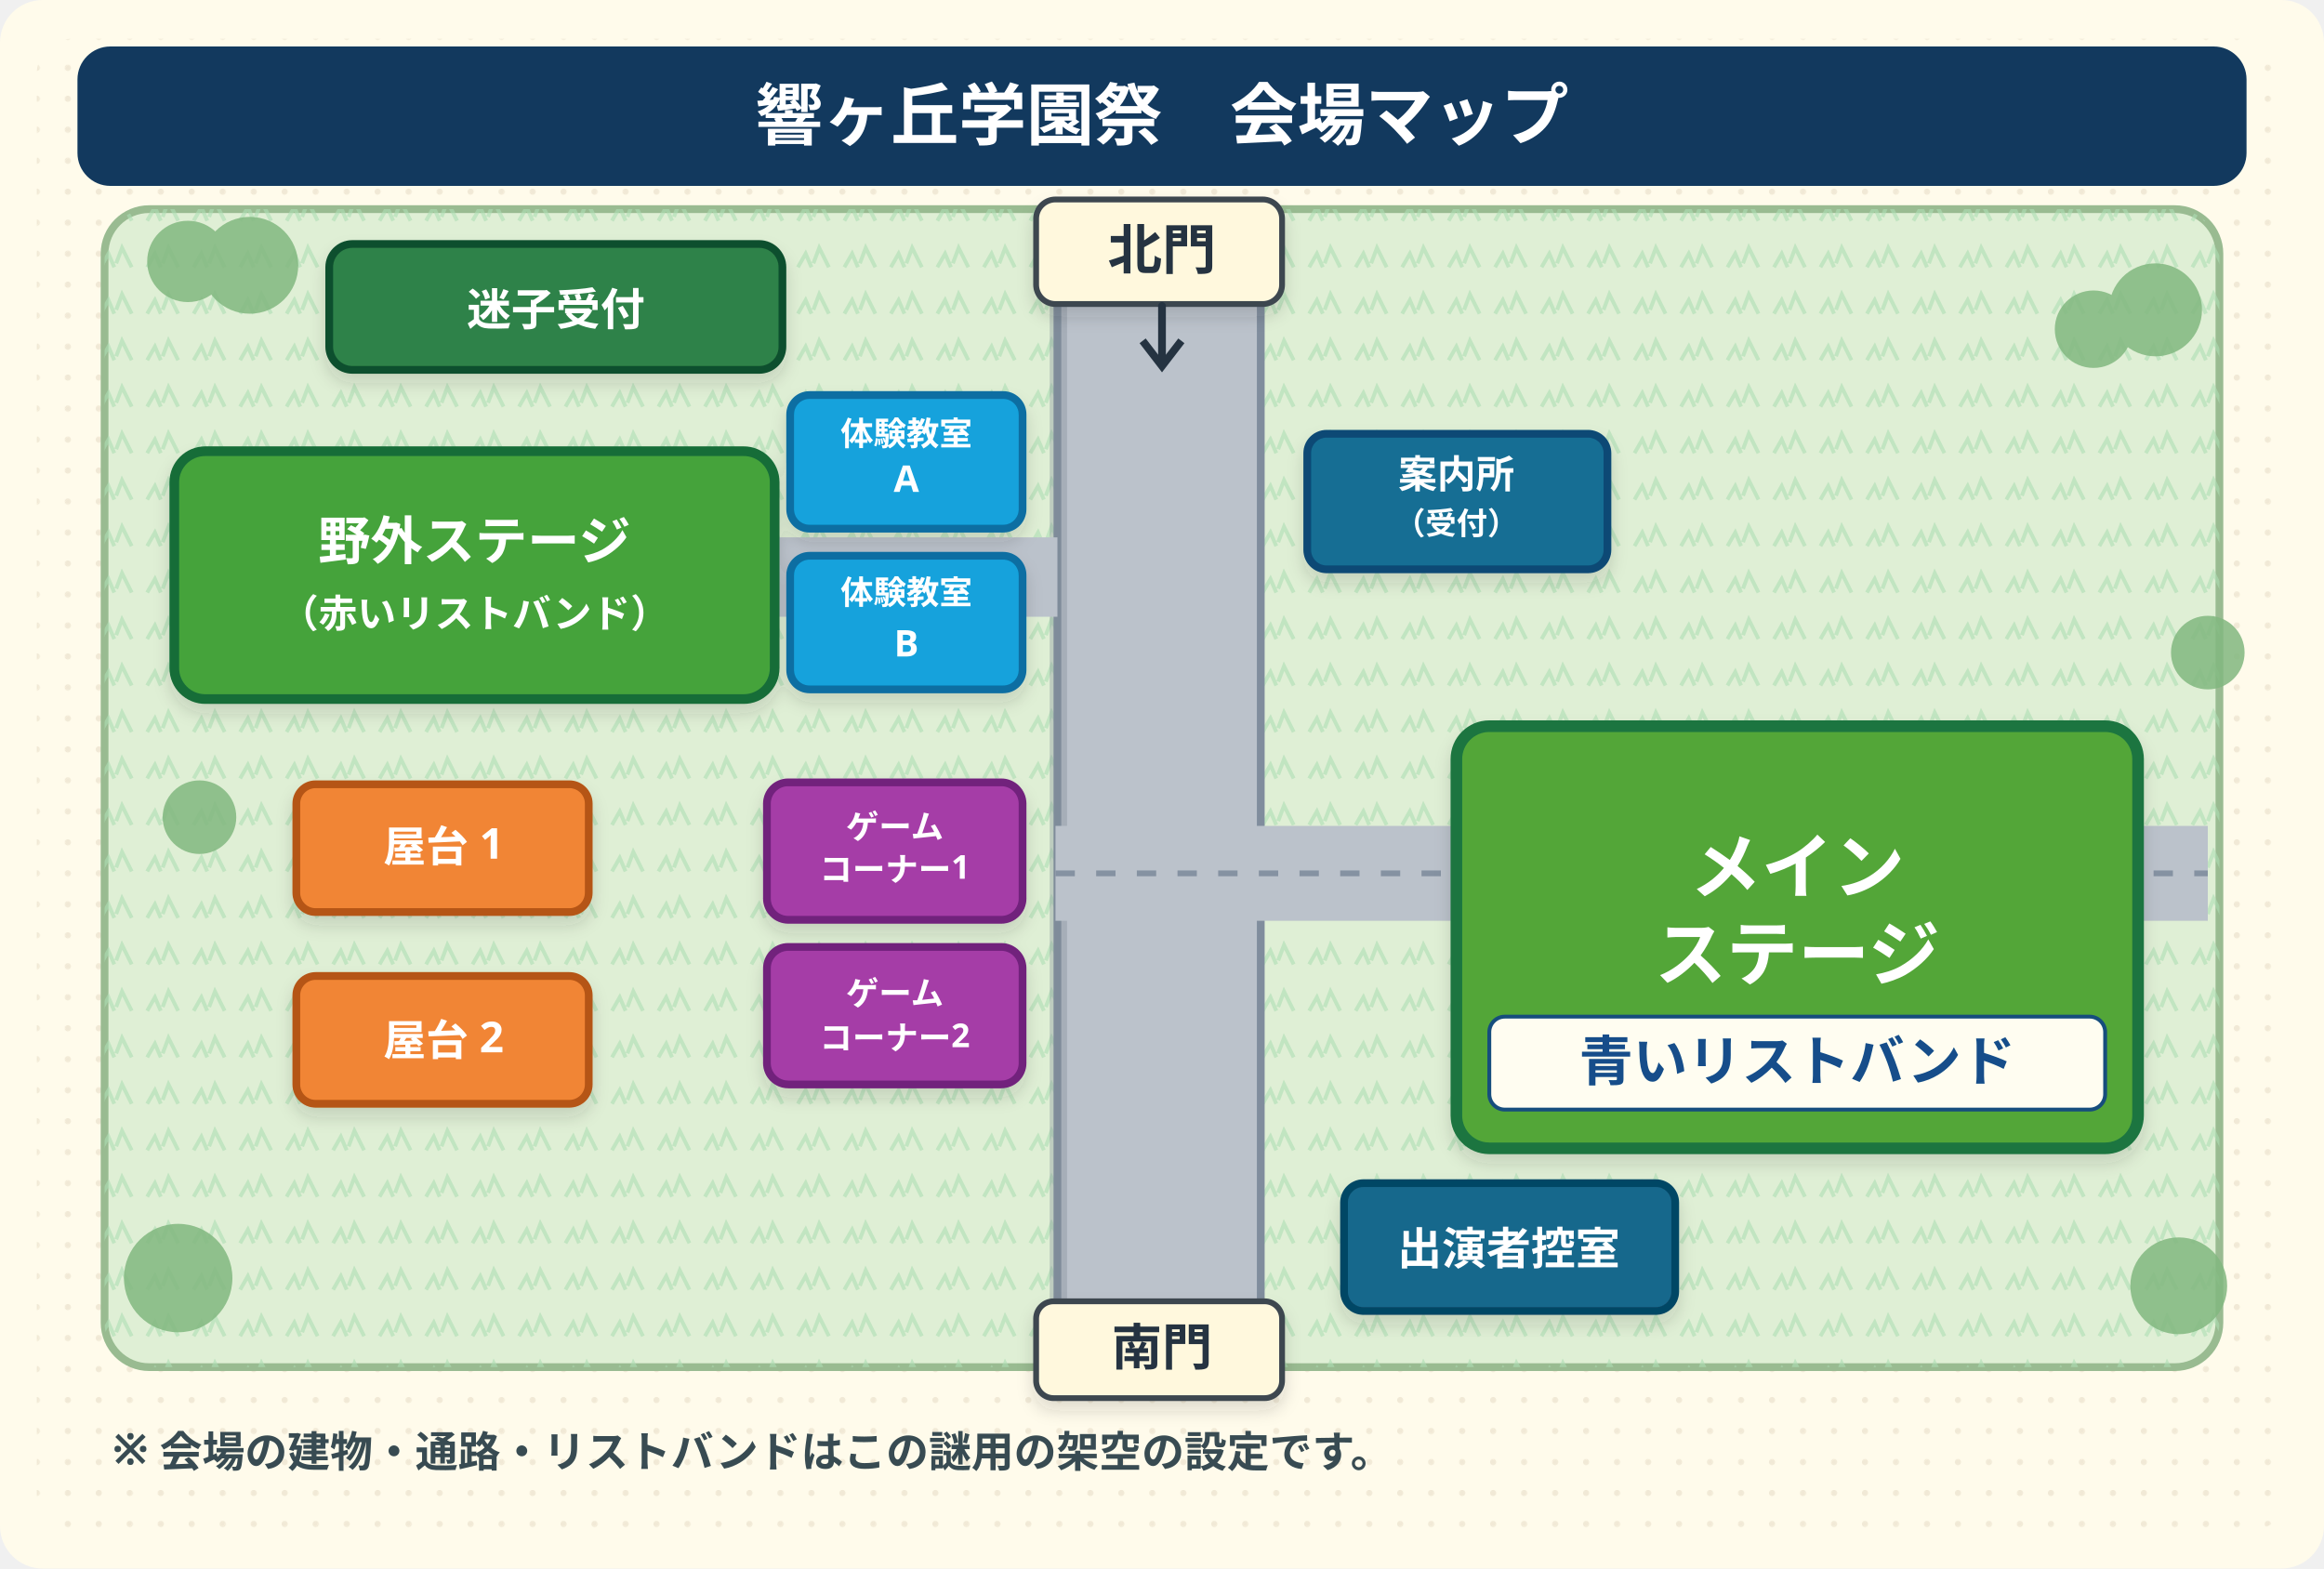
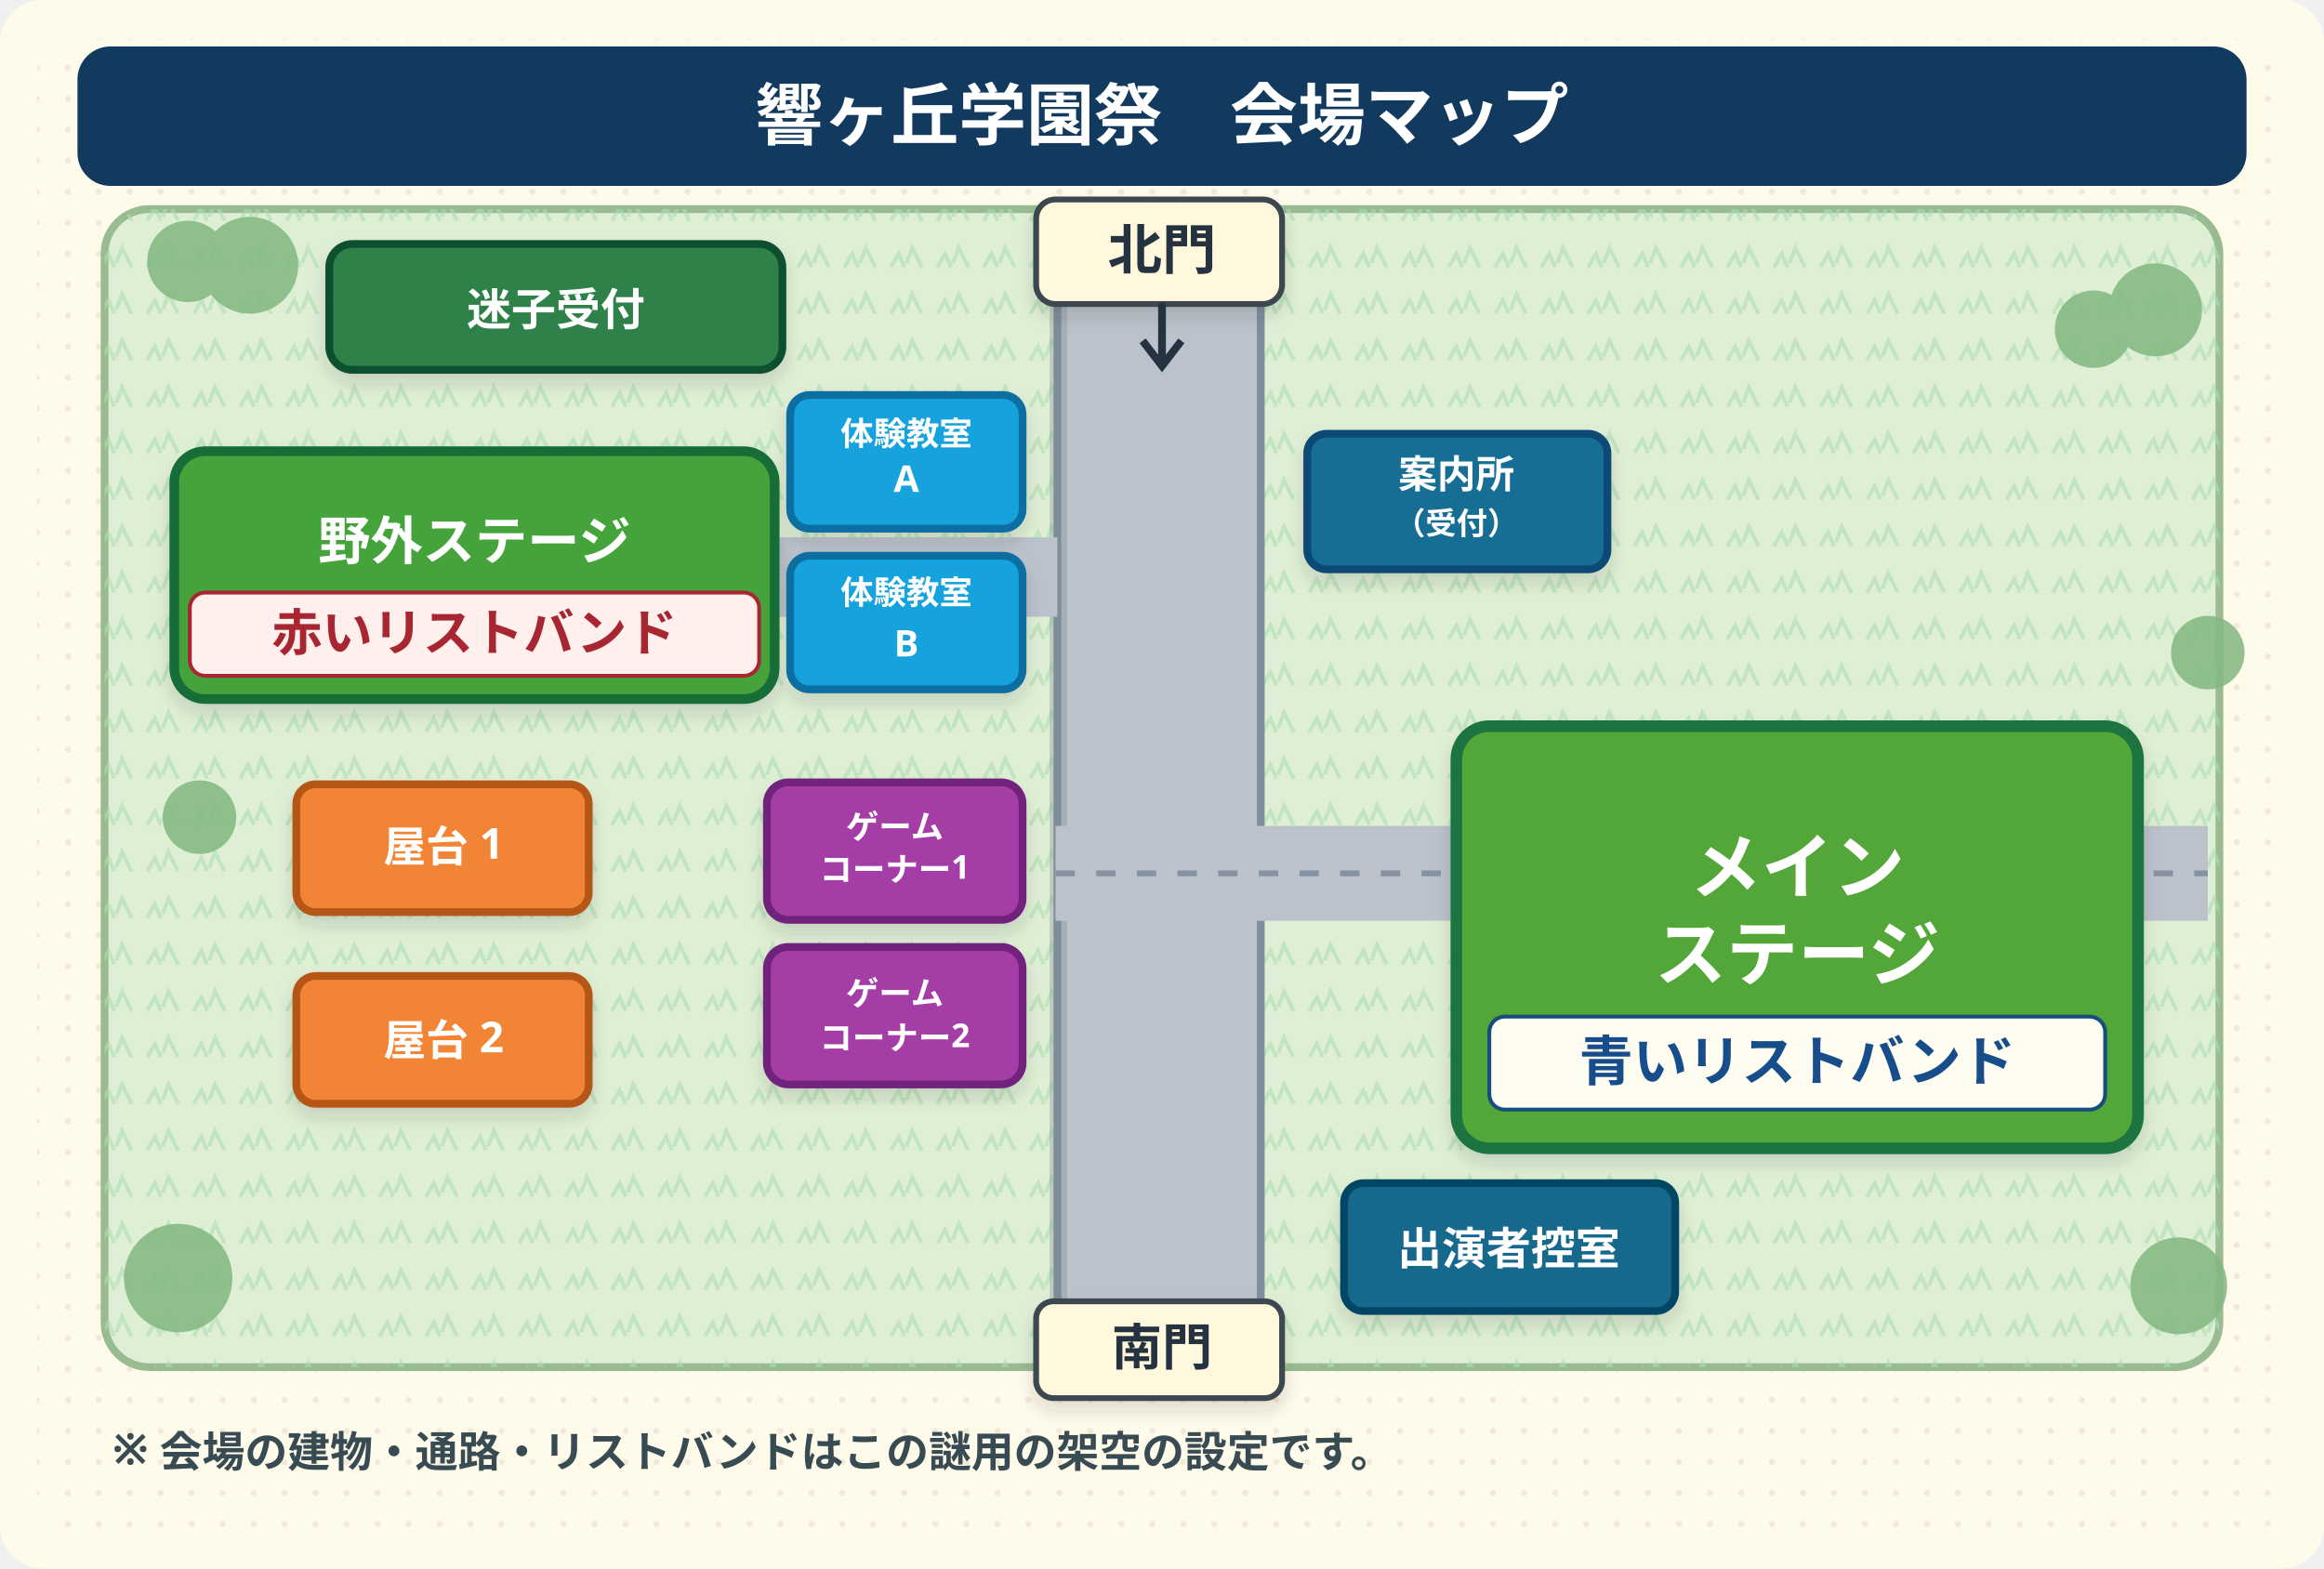
<svg xmlns="http://www.w3.org/2000/svg" viewBox="0 0 1200 810" role="img" aria-labelledby="title desc">
  <defs>
    <pattern id="dots" width="16" height="16" patternUnits="userSpaceOnUse">
      <circle cx="3" cy="3" r="1.6" fill="#d5c7ad" />
    </pattern>
    <filter id="shadow" x="-20%" y="-20%" width="140%" height="150%">
      <feDropShadow dx="0" dy="5" stdDeviation="4" flood-color="#342b28" flood-opacity=".15" />
    </filter>
    <pattern id="grass" width="24" height="24" patternUnits="userSpaceOnUse">
      <path d="M4 18l4-7 3 7m1-2 3-8 5 10" fill="none" stroke="#aeddb4" stroke-width="2" opacity=".6" />
    </pattern>
  </defs>
  <rect x="0" y="0" width="1200" height="810" rx="22" fill="#fffbeb" />
  <rect x="19" y="20" width="1162" height="770" rx="18" fill="url(#dots)" opacity=".34" />
  <rect x="40" y="24" width="1120" height="72" rx="17" fill="#12395e" />
  <text x="600" y="72" text-anchor="middle" fill="white" font-size="35" font-weight="900" font-family="'Noto Sans JP',sans-serif">響ヶ丘学園祭　会場マップ</text>
  <rect x="54" y="108" width="1092" height="598" rx="23" fill="#dfefd5" stroke="#99bb91" stroke-width="4" />
  <rect x="54" y="108" width="1092" height="598" rx="23" fill="url(#grass)" />
  <rect x="546" y="107" width="105" height="599" rx="18" fill="#bbc2cb" stroke="#808d9d" stroke-width="4" />
  <rect x="542" y="108" width="9" height="599" fill="#7f8995" opacity=".35" />
  <path d="M545 451H1140" stroke="#bbc2cb" stroke-width="49" />
  <path d="M545 451H1140" stroke="#808d9d" stroke-width="3" stroke-dasharray="10 11" opacity=".9" />
  <path d="M355 298H546" stroke="#bbc2cb" stroke-width="41" />
  <g fill="#81b77f" opacity=".85">
    <circle cx="97" cy="135" r="21" />
    <circle cx="129" cy="137" r="25" />
    <circle cx="1113" cy="160" r="24" />
    <circle cx="1081" cy="170" r="20" />
    <circle cx="92" cy="660" r="28" />
    <circle cx="1125" cy="664" r="25" />
    <circle cx="103" cy="422" r="19" />
    <circle cx="1140" cy="337" r="19" />
  </g>
  <rect x="535" y="103" width="127" height="54" rx="10" fill="#fff8dd" stroke="#3e4650" stroke-width="3" filter="url(#shadow)" />
  <text x="600" y="139" text-anchor="middle" font-family="sans-serif" font-size="28" font-weight="900" fill="#253341">北門</text>
  <path d="M600 158v27" stroke="#253341" stroke-width="4" stroke-linecap="round" />
  <path d="m590 176 10 13 10-13" fill="none" stroke="#253341" stroke-width="4" />
  <g filter="url(#shadow)" font-family="'Noto Sans JP',sans-serif" font-weight="900" text-anchor="middle">
    <rect x="170" y="126" width="234" height="65" rx="12" fill="#2e8248" stroke="#10502e" stroke-width="4" />
    <text x="287" y="168" fill="white" font-size="23">迷子受付</text>
    <rect x="90" y="233" width="310" height="128" rx="16" fill="#45a33b" stroke="#176d38" stroke-width="5" />
    <text x="245" y="289" fill="white" font-size="27">野外ステージ</text>
-     <text x="245" y="324" fill="white" font-size="20">（赤いリストバンド）</text>
+     <rect x="98" y="306" width="294" height="43" rx="8" fill="#fff0ed" stroke="#a72831" stroke-width="2" />
+     <text x="245" y="336" fill="#a72831" font-size="26">赤いリストバンド</text>
    <rect x="408" y="204" width="120" height="69" rx="10" fill="#14a2dc" stroke="#086ea2" stroke-width="4" />
    <text x="468" y="230" font-size="17" fill="white">体験教室</text>
    <text x="468" y="254" font-size="19" fill="white">A</text>
    <rect x="408" y="287" width="120" height="69" rx="10" fill="#14a2dc" stroke="#086ea2" stroke-width="4" />
    <text x="468" y="312" font-size="17" fill="white">体験教室</text>
    <text x="468" y="339" font-size="19" fill="white">B</text>
    <rect x="675" y="224" width="155" height="70" rx="10" fill="#166e94" stroke="#074a75" stroke-width="4" />
    <text x="752" y="252" fill="white" font-size="20">案内所</text>
    <text x="752" y="276" fill="white" font-size="16">（受付）</text>
    <rect x="396" y="404" width="132" height="71" rx="11" fill="#a53da7" stroke="#71207c" stroke-width="4" />
    <text x="462" y="433" fill="white" font-size="17">ゲーム</text>
    <text x="462" y="455" fill="white" font-size="17">コーナー1</text>
    <rect x="396" y="489" width="132" height="71" rx="11" fill="#a53da7" stroke="#71207c" stroke-width="4" />
    <text x="462" y="519" fill="white" font-size="17">ゲーム</text>
    <text x="462" y="542" fill="white" font-size="17">コーナー2</text>
    <rect x="752" y="375" width="352" height="218" rx="17" fill="#53a637" stroke="#1a7541" stroke-width="6" />
    <text x="928" y="461" fill="white" font-size="37">メイン</text>
    <text x="928" y="506" fill="white" font-size="37">ステージ</text>
    <rect x="769" y="525" width="318" height="48" rx="8" fill="#fffdf1" stroke="#164e7d" stroke-width="2" />
    <text x="928" y="558" fill="#124e8a" font-size="28">青いリストバンド</text>
    <rect x="153" y="405" width="151" height="66" rx="10" fill="#f18535" stroke="#b55514" stroke-width="4" />
    <text x="229" y="445" fill="white" font-size="22">屋台 1</text>
    <rect x="153" y="504" width="151" height="66" rx="10" fill="#f18535" stroke="#b55514" stroke-width="4" />
    <text x="229" y="545" fill="white" font-size="22">屋台 2</text>
    <rect x="694" y="611" width="171" height="66" rx="10" fill="#19688c" stroke="#064765" stroke-width="4" />
    <text x="779" y="653" fill="white" font-size="23">出演者控室</text>
  </g>
  <rect x="535" y="672" width="127" height="50" rx="9" fill="#fff8dd" stroke="#3e4650" stroke-width="3" filter="url(#shadow)" />
  <text x="600" y="705" text-anchor="middle" font-family="sans-serif" font-size="26" font-weight="900" fill="#253341">南門</text>
  <text x="58" y="756" font-family="sans-serif" font-size="22" font-weight="700" fill="#384b52">※ 会場の建物・通路・リストバンドはこの謎用の架空の設定です。</text>
</svg>
